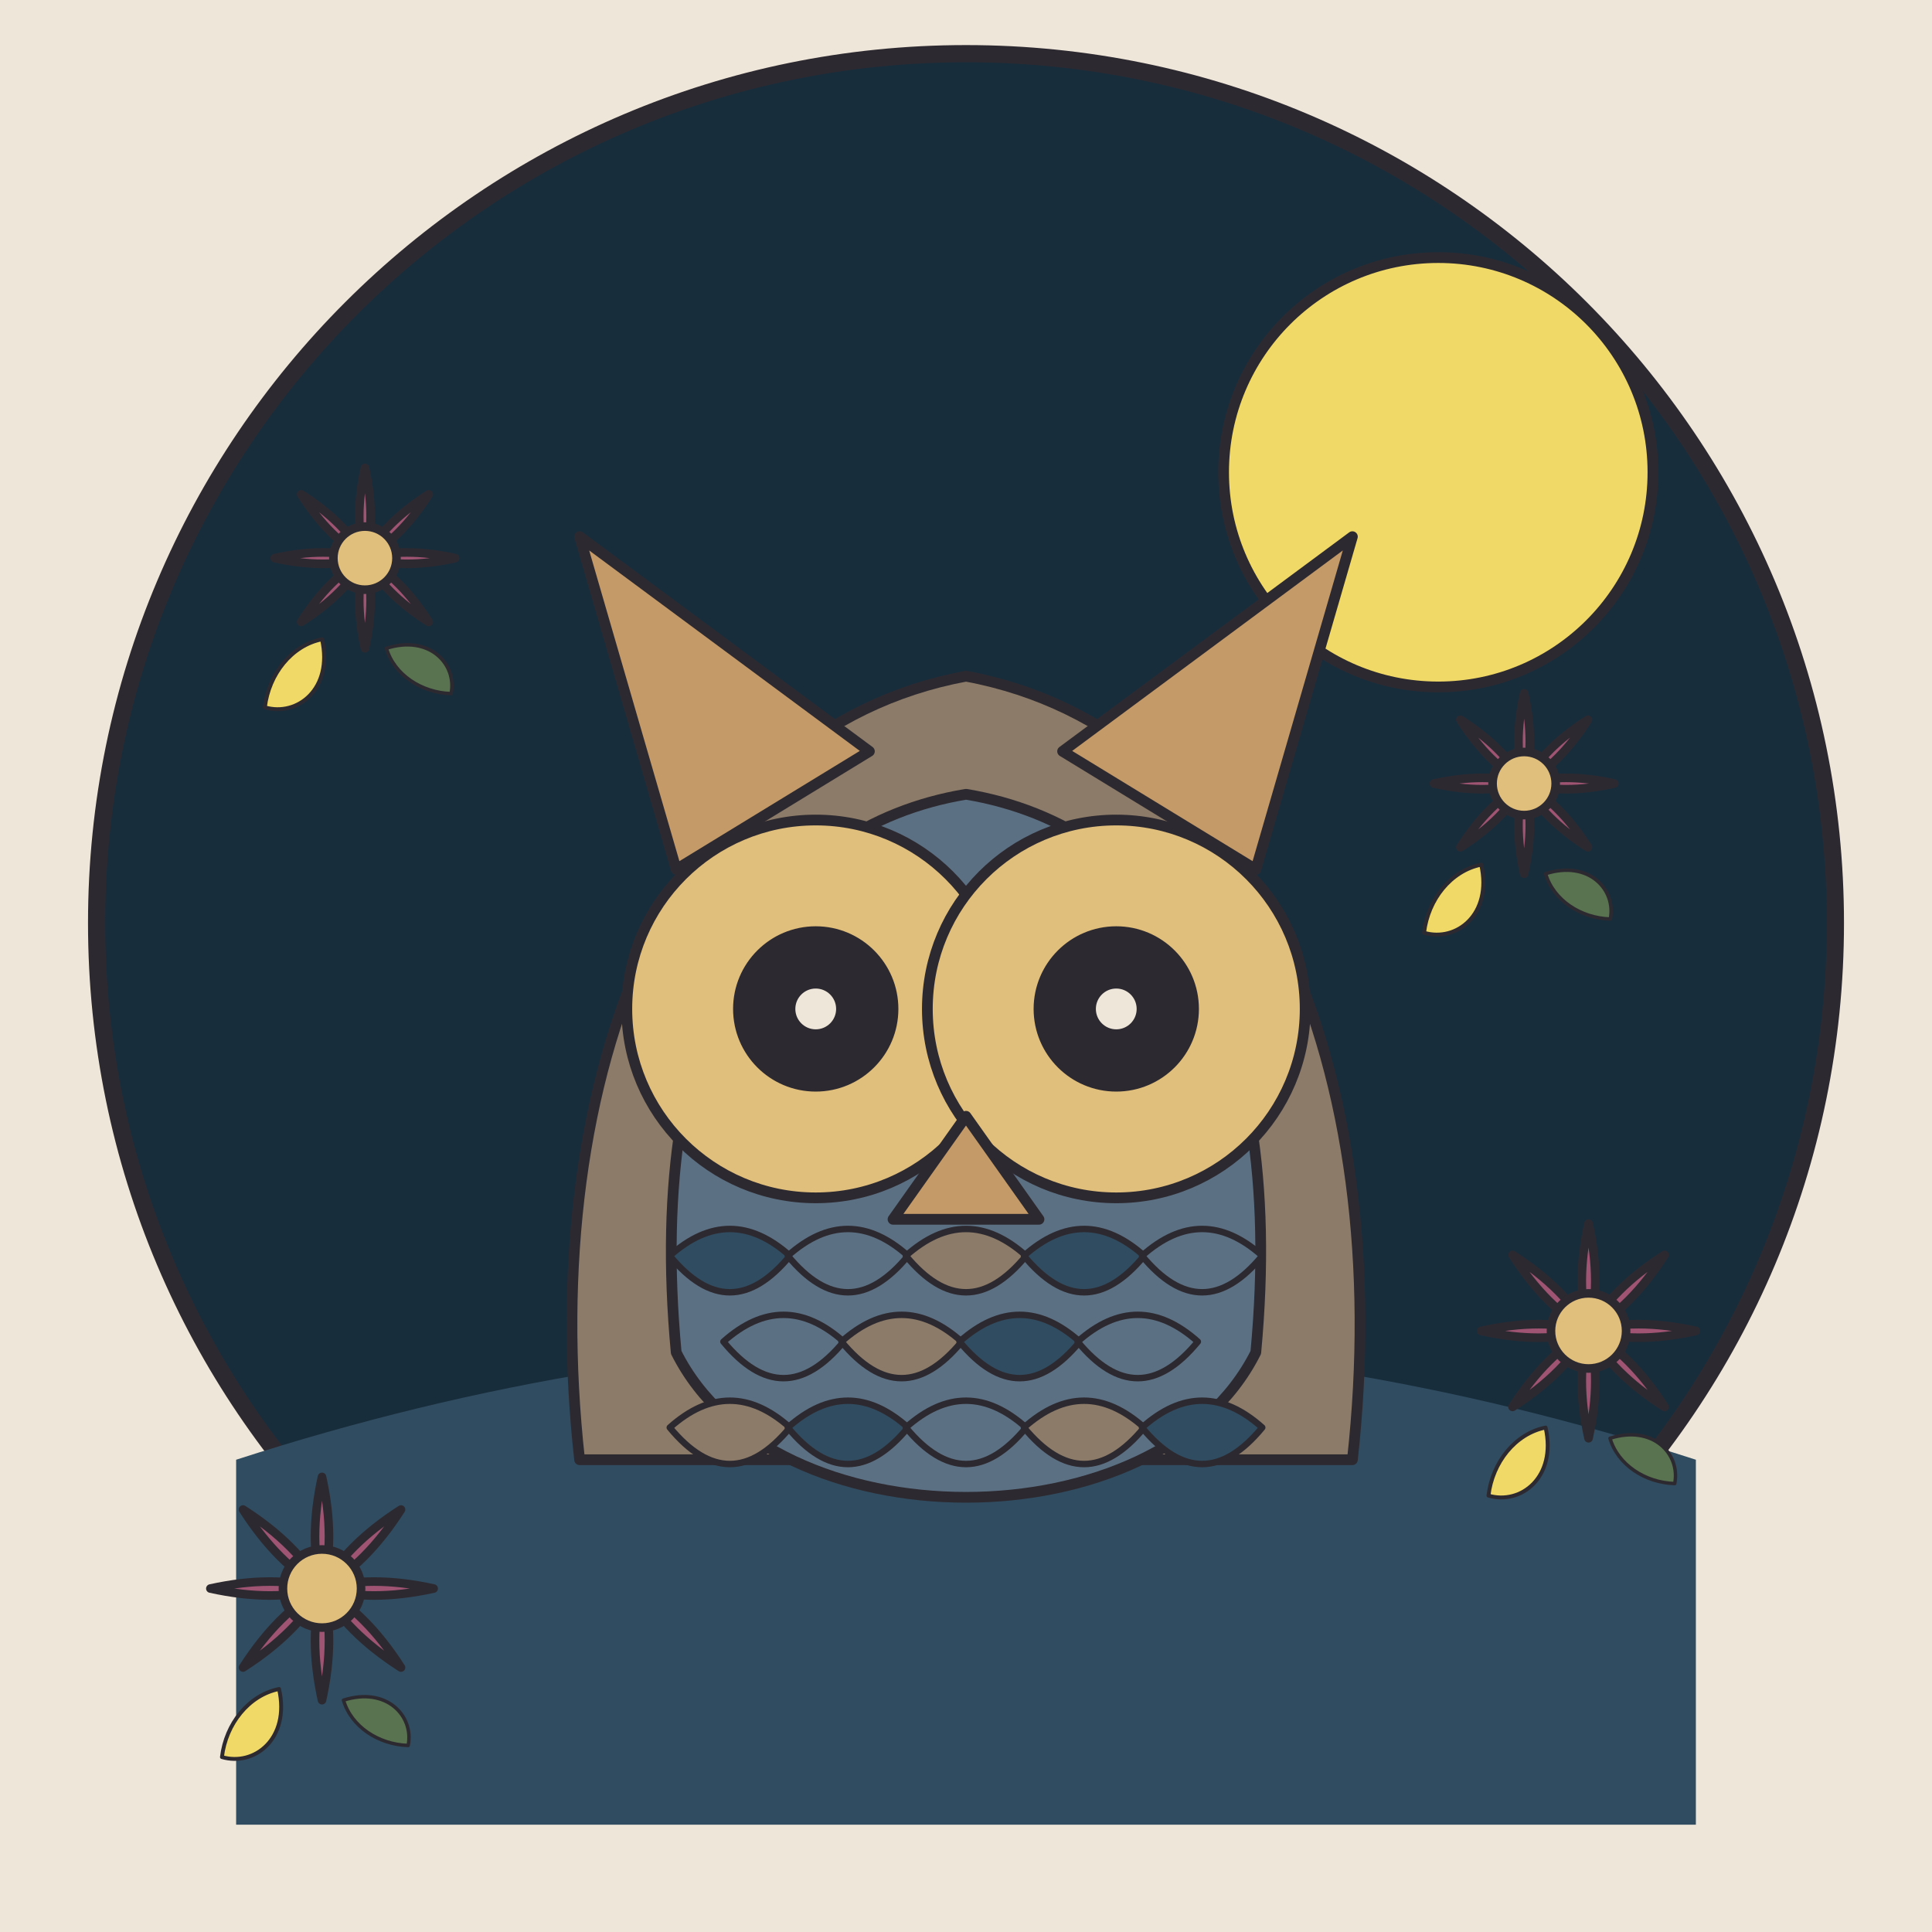
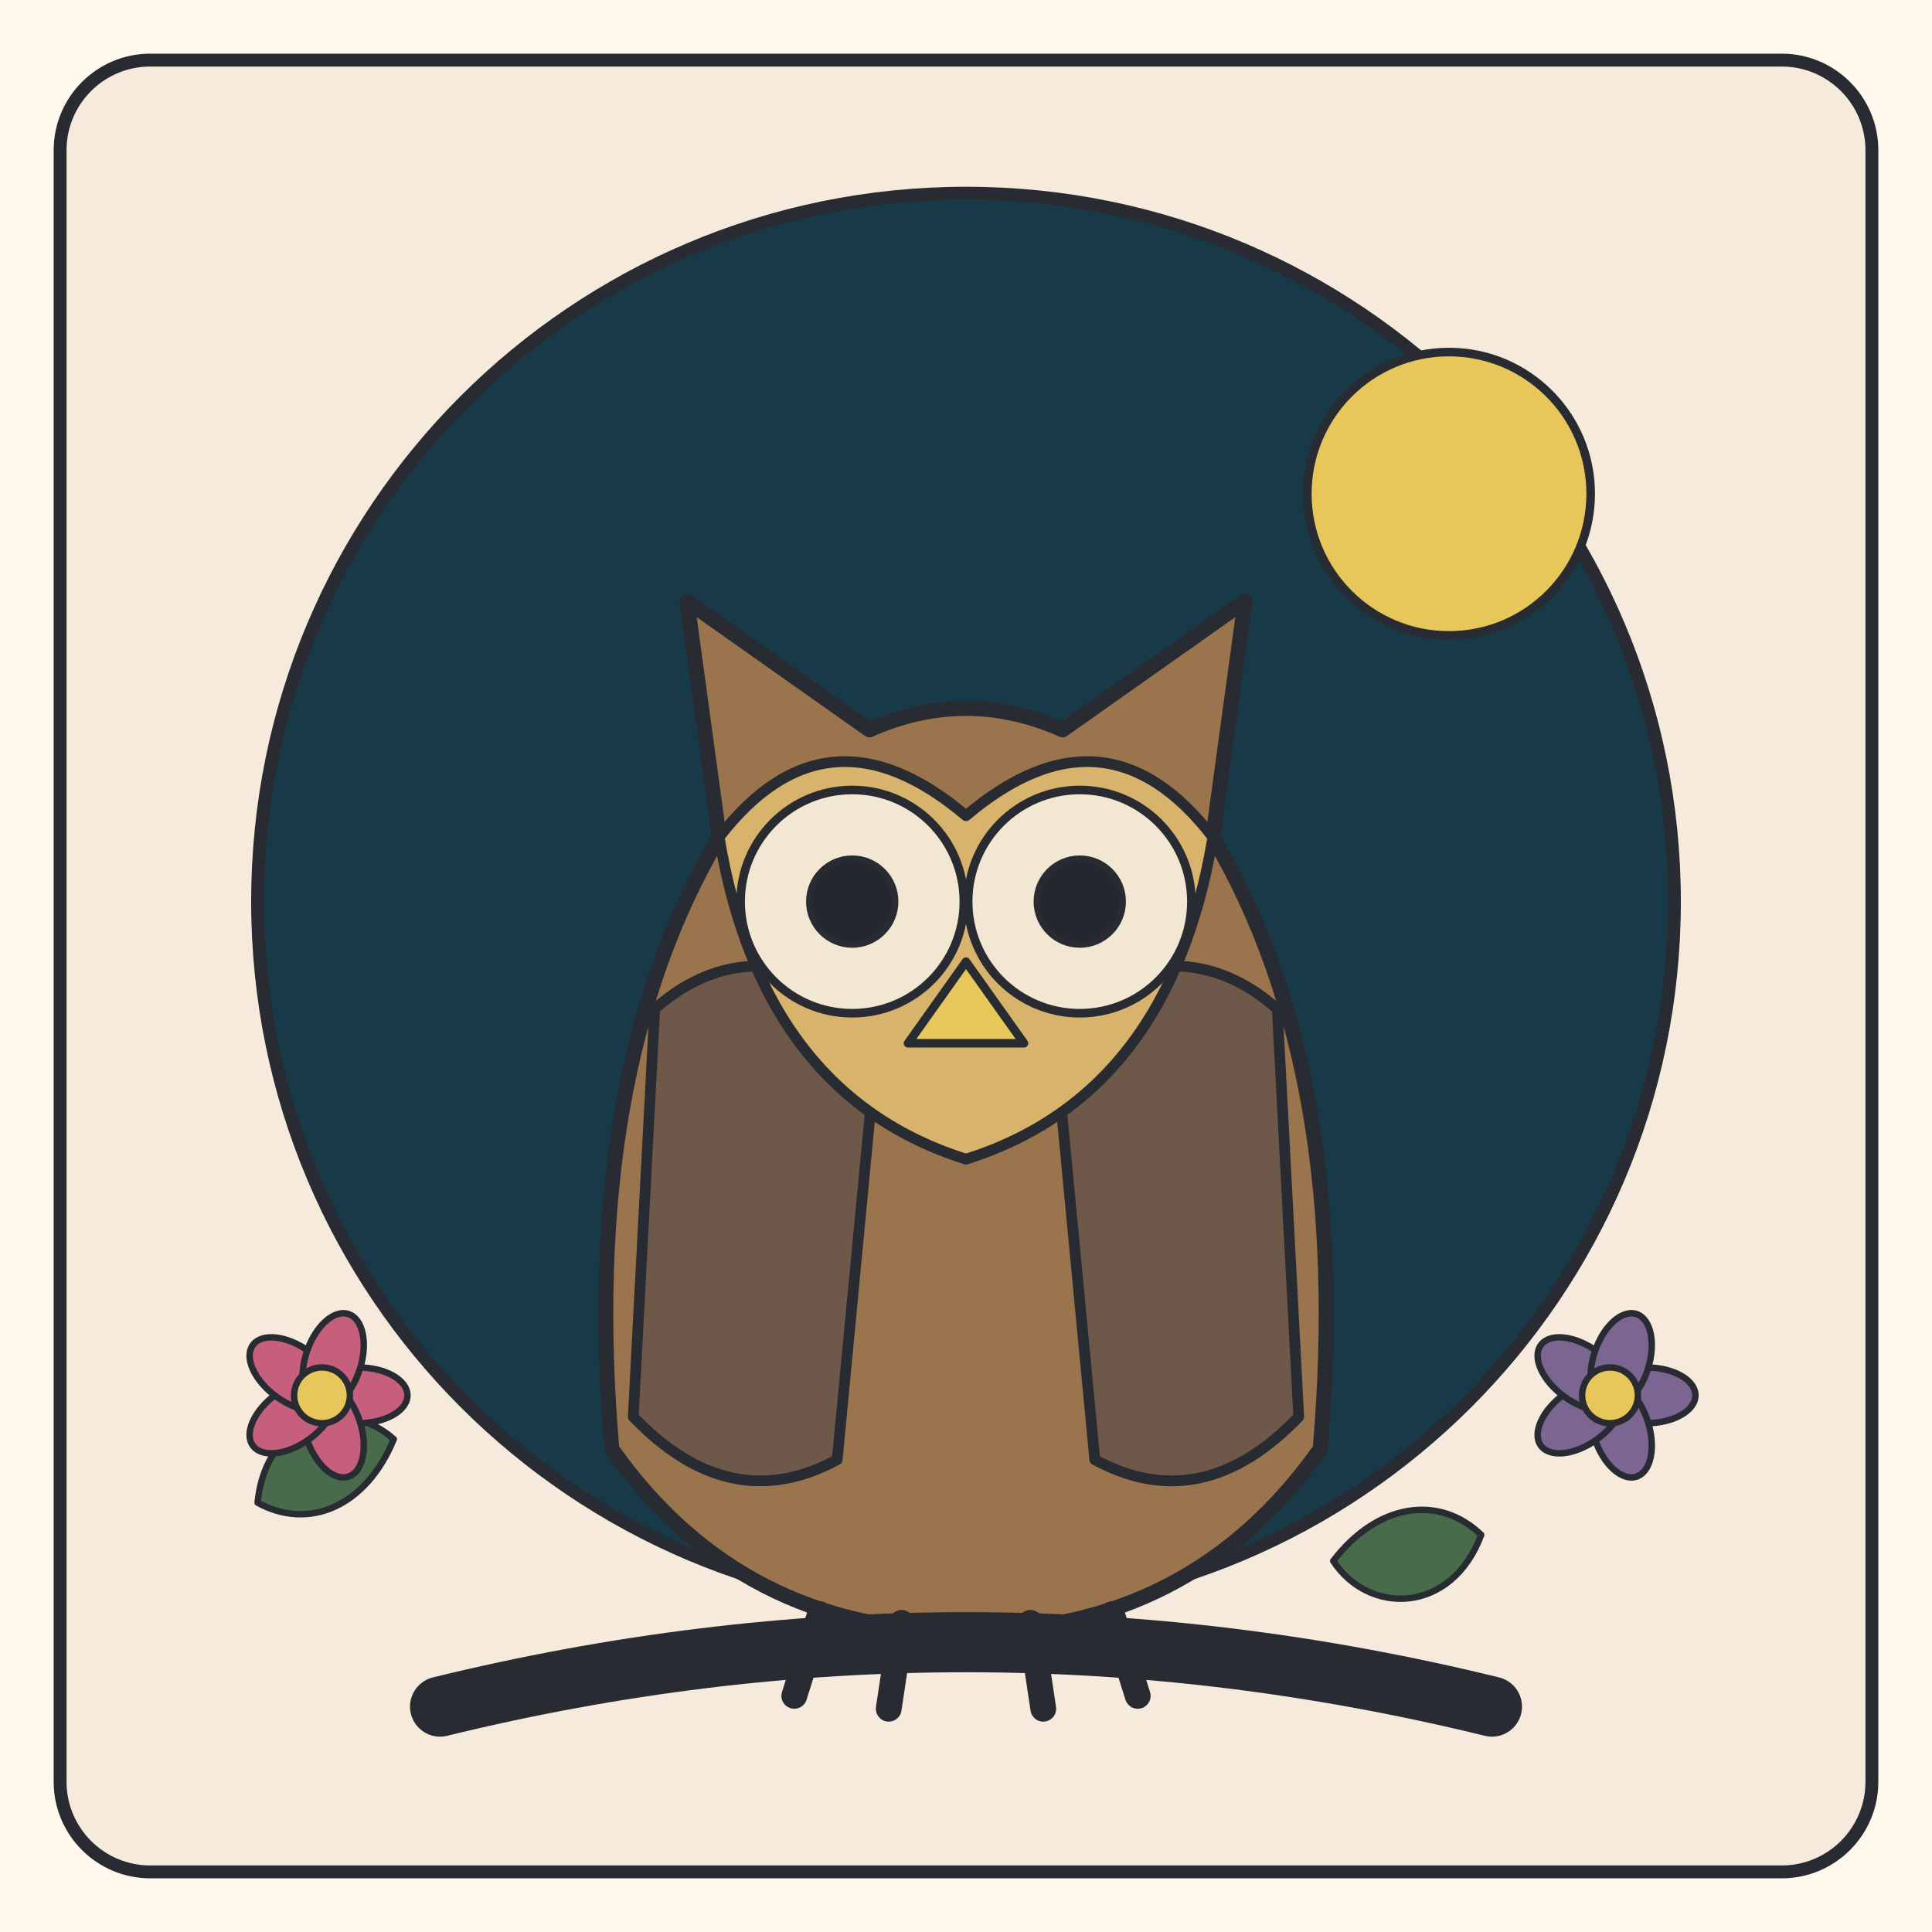
- <svg xmlns="http://www.w3.org/2000/svg" width="900" height="900" viewBox="0 0 900 900" role="img" aria-labelledby="title desc">
-   <rect width="900" height="900" fill="#fffdf8" />
-   <g id="artwork">
-     <rect class="region" data-color="2" x="0" y="0" width="900" height="900" stroke-width="0" fill="#eee6d9" stroke="#2d2930" stroke-linejoin="round" stroke-linecap="round" />
-     <circle class="region" data-color="3" cx="450" cy="430" r="405" stroke-width="8" fill="#182d3b" stroke="#2d2930" stroke-linejoin="round" stroke-linecap="round" />
-     <circle class="region" data-color="9" cx="670" cy="220" r="100" fill="#f0d967" stroke="#2d2930" stroke-width="5" stroke-linejoin="round" stroke-linecap="round" />
-     <path class="region" data-color="4" d="M 110 680 Q 450 570 790 680 L790 850H110Z" stroke-width="0" fill="#304c60" stroke="#2d2930" stroke-linejoin="round" stroke-linecap="round" />
-     <path class="region" data-color="6" d="M 270 680 C 250 500 315 340 450 315 C585 340 650 500 630 680 Z" fill="#8b7b68" stroke="#2d2930" stroke-width="5" stroke-linejoin="round" stroke-linecap="round" />
-     <path class="region" data-color="5" d="M 315 630 C 300 470 360 385 450 370 C540 385 600 470 585 630 C540 720 360 720 315 630 Z" fill="#5c7083" stroke="#2d2930" stroke-width="5" stroke-linejoin="round" stroke-linecap="round" />
-     <circle class="region" data-color="8" cx="380" cy="470" r="88" fill="#e0be7b" stroke="#2d2930" stroke-width="5" stroke-linejoin="round" stroke-linecap="round" />
-     <circle class="region" data-color="8" cx="520" cy="470" r="88" fill="#e0be7b" stroke="#2d2930" stroke-width="5" stroke-linejoin="round" stroke-linecap="round" />
-     <circle class="region" data-color="1" cx="380" cy="470" r="36" fill="#2d2930" stroke="#2d2930" stroke-width="5" stroke-linejoin="round" stroke-linecap="round" />
-     <circle class="region" data-color="1" cx="520" cy="470" r="36" fill="#2d2930" stroke="#2d2930" stroke-width="5" stroke-linejoin="round" stroke-linecap="round" />
-     <circle class="region" data-color="2" cx="380" cy="470" r="12" fill="#eee6d9" stroke="#2d2930" stroke-width="5" stroke-linejoin="round" stroke-linecap="round" />
-     <circle class="region" data-color="2" cx="520" cy="470" r="12" fill="#eee6d9" stroke="#2d2930" stroke-width="5" stroke-linejoin="round" stroke-linecap="round" />
-     <polygon class="region" data-color="7" points="450,520 416,568 484,568" fill="#c39a68" stroke="#2d2930" stroke-width="5" stroke-linejoin="round" stroke-linecap="round" />
-     <path class="region" data-color="7" d="M 315 405 L 270 250 L 405 350 Z" fill="#c39a68" stroke="#2d2930" stroke-width="5" stroke-linejoin="round" stroke-linecap="round" />
-     <path class="region" data-color="7" d="M 585 405 L630 250 L495 350 Z" fill="#c39a68" stroke="#2d2930" stroke-width="5" stroke-linejoin="round" stroke-linecap="round" />
-     <path class="region" data-color="4" d="M 312 585 Q 340 619 368 585 Q 340 560 312 585 Z" stroke-width="3" fill="#304c60" stroke="#2d2930" stroke-linejoin="round" stroke-linecap="round" />
-     <path class="region" data-color="5" d="M 367 585 Q 395 619 423 585 Q 395 560 367 585 Z" stroke-width="3" fill="#5c7083" stroke="#2d2930" stroke-linejoin="round" stroke-linecap="round" />
-     <path class="region" data-color="6" d="M 422 585 Q 450 619 478 585 Q 450 560 422 585 Z" stroke-width="3" fill="#8b7b68" stroke="#2d2930" stroke-linejoin="round" stroke-linecap="round" />
-     <path class="region" data-color="4" d="M 477 585 Q 505 619 533 585 Q 505 560 477 585 Z" stroke-width="3" fill="#304c60" stroke="#2d2930" stroke-linejoin="round" stroke-linecap="round" />
-     <path class="region" data-color="5" d="M 532 585 Q 560 619 588 585 Q 560 560 532 585 Z" stroke-width="3" fill="#5c7083" stroke="#2d2930" stroke-linejoin="round" stroke-linecap="round" />
-     <path class="region" data-color="5" d="M 337 625 Q 365 659 393 625 Q 365 600 337 625 Z" stroke-width="3" fill="#5c7083" stroke="#2d2930" stroke-linejoin="round" stroke-linecap="round" />
-     <path class="region" data-color="6" d="M 392 625 Q 420 659 448 625 Q 420 600 392 625 Z" stroke-width="3" fill="#8b7b68" stroke="#2d2930" stroke-linejoin="round" stroke-linecap="round" />
-     <path class="region" data-color="4" d="M 447 625 Q 475 659 503 625 Q 475 600 447 625 Z" stroke-width="3" fill="#304c60" stroke="#2d2930" stroke-linejoin="round" stroke-linecap="round" />
-     <path class="region" data-color="5" d="M 502 625 Q 530 659 558 625 Q 530 600 502 625 Z" stroke-width="3" fill="#5c7083" stroke="#2d2930" stroke-linejoin="round" stroke-linecap="round" />
-     <path class="region" data-color="6" d="M 312 665 Q 340 699 368 665 Q 340 640 312 665 Z" stroke-width="3" fill="#8b7b68" stroke="#2d2930" stroke-linejoin="round" stroke-linecap="round" />
-     <path class="region" data-color="4" d="M 367 665 Q 395 699 423 665 Q 395 640 367 665 Z" stroke-width="3" fill="#304c60" stroke="#2d2930" stroke-linejoin="round" stroke-linecap="round" />
-     <path class="region" data-color="5" d="M 422 665 Q 450 699 478 665 Q 450 640 422 665 Z" stroke-width="3" fill="#5c7083" stroke="#2d2930" stroke-linejoin="round" stroke-linecap="round" />
-     <path class="region" data-color="6" d="M 477 665 Q 505 699 533 665 Q 505 640 477 665 Z" stroke-width="3" fill="#8b7b68" stroke="#2d2930" stroke-linejoin="round" stroke-linecap="round" />
-     <path class="region" data-color="4" d="M 532 665 Q 560 699 588 665 Q 560 640 532 665 Z" stroke-width="3" fill="#304c60" stroke="#2d2930" stroke-linejoin="round" stroke-linecap="round" />
-     <path class="region" data-color="11" d="M 170 260 Q 175.3 241.9 170.0 218.0 Q 164.7 241.9 170 260 Z" stroke-width="4" fill="#9e5472" stroke="#2d2930" stroke-linejoin="round" stroke-linecap="round" />
-     <path class="region" data-color="11" d="M 170 260 Q 186.6 250.9 199.7 230.3 Q 179.1 243.4 170 260 Z" stroke-width="4" fill="#9e5472" stroke="#2d2930" stroke-linejoin="round" stroke-linecap="round" />
-     <path class="region" data-color="11" d="M 170 260 Q 188.1 265.3 212.0 260.0 Q 188.1 254.7 170 260 Z" stroke-width="4" fill="#9e5472" stroke="#2d2930" stroke-linejoin="round" stroke-linecap="round" />
-     <path class="region" data-color="11" d="M 170 260 Q 179.1 276.6 199.7 289.7 Q 186.6 269.1 170 260 Z" stroke-width="4" fill="#9e5472" stroke="#2d2930" stroke-linejoin="round" stroke-linecap="round" />
-     <path class="region" data-color="11" d="M 170 260 Q 164.7 278.1 170.0 302.0 Q 175.3 278.1 170 260 Z" stroke-width="4" fill="#9e5472" stroke="#2d2930" stroke-linejoin="round" stroke-linecap="round" />
-     <path class="region" data-color="11" d="M 170 260 Q 153.4 269.1 140.3 289.7 Q 160.9 276.6 170 260 Z" stroke-width="4" fill="#9e5472" stroke="#2d2930" stroke-linejoin="round" stroke-linecap="round" />
-     <path class="region" data-color="11" d="M 170 260 Q 151.9 254.7 128.0 260.0 Q 151.9 265.3 170 260 Z" stroke-width="4" fill="#9e5472" stroke="#2d2930" stroke-linejoin="round" stroke-linecap="round" />
-     <path class="region" data-color="11" d="M 170 260 Q 160.9 243.4 140.3 230.3 Q 153.4 250.9 170 260 Z" stroke-width="4" fill="#9e5472" stroke="#2d2930" stroke-linejoin="round" stroke-linecap="round" />
-     <circle class="region" data-color="8" cx="170" cy="260" r="14.7" stroke-width="4" fill="#e0be7b" stroke="#2d2930" stroke-linejoin="round" stroke-linecap="round" />
-     <path class="region" data-color="9" d="M 0 0 C 32 -42 78 -32 92 0 C 63 19 25 20 0 0 Z" fill="#f0d967" stroke="#2d2930" stroke-width="4" stroke-linejoin="round" transform="translate(150 297.8) rotate(130) scale(0.45)" />
-     <path class="region" data-color="10" d="M 0 0 C 32 -42 78 -32 92 0 C 63 19 25 20 0 0 Z" fill="#59724f" stroke="#2d2930" stroke-width="4" stroke-linejoin="round" transform="translate(180 302) rotate(35) scale(0.4)" />
-     <path class="region" data-color="11" d="M 150 740 Q 156.5 717.5 150.0 688.0 Q 143.5 717.5 150 740 Z" stroke-width="4" fill="#9e5472" stroke="#2d2930" stroke-linejoin="round" stroke-linecap="round" />
-     <path class="region" data-color="11" d="M 150 740 Q 170.5 728.7 186.8 703.2 Q 161.3 719.5 150 740 Z" stroke-width="4" fill="#9e5472" stroke="#2d2930" stroke-linejoin="round" stroke-linecap="round" />
-     <path class="region" data-color="11" d="M 150 740 Q 172.5 746.5 202.0 740.0 Q 172.5 733.5 150 740 Z" stroke-width="4" fill="#9e5472" stroke="#2d2930" stroke-linejoin="round" stroke-linecap="round" />
-     <path class="region" data-color="11" d="M 150 740 Q 161.3 760.5 186.8 776.8 Q 170.5 751.3 150 740 Z" stroke-width="4" fill="#9e5472" stroke="#2d2930" stroke-linejoin="round" stroke-linecap="round" />
-     <path class="region" data-color="11" d="M 150 740 Q 143.5 762.5 150.0 792.0 Q 156.5 762.5 150 740 Z" stroke-width="4" fill="#9e5472" stroke="#2d2930" stroke-linejoin="round" stroke-linecap="round" />
-     <path class="region" data-color="11" d="M 150 740 Q 129.5 751.3 113.2 776.8 Q 138.7 760.5 150 740 Z" stroke-width="4" fill="#9e5472" stroke="#2d2930" stroke-linejoin="round" stroke-linecap="round" />
-     <path class="region" data-color="11" d="M 150 740 Q 127.5 733.5 98.0 740.0 Q 127.5 746.5 150 740 Z" stroke-width="4" fill="#9e5472" stroke="#2d2930" stroke-linejoin="round" stroke-linecap="round" />
-     <path class="region" data-color="11" d="M 150 740 Q 138.7 719.5 113.2 703.2 Q 129.5 728.7 150 740 Z" stroke-width="4" fill="#9e5472" stroke="#2d2930" stroke-linejoin="round" stroke-linecap="round" />
-     <circle class="region" data-color="8" cx="150" cy="740" r="18.2" stroke-width="4" fill="#e0be7b" stroke="#2d2930" stroke-linejoin="round" stroke-linecap="round" />
-     <path class="region" data-color="9" d="M 0 0 C 32 -42 78 -32 92 0 C 63 19 25 20 0 0 Z" fill="#f0d967" stroke="#2d2930" stroke-width="4" stroke-linejoin="round" transform="translate(130 786.8) rotate(130) scale(0.45)" />
-     <path class="region" data-color="10" d="M 0 0 C 32 -42 78 -32 92 0 C 63 19 25 20 0 0 Z" fill="#59724f" stroke="#2d2930" stroke-width="4" stroke-linejoin="round" transform="translate(160 792) rotate(35) scale(0.4)" />
-     <path class="region" data-color="11" d="M 740 620 Q 746.3 598.4 740.0 570.0 Q 733.7 598.4 740 620 Z" stroke-width="4" fill="#9e5472" stroke="#2d2930" stroke-linejoin="round" stroke-linecap="round" />
-     <path class="region" data-color="11" d="M 740 620 Q 759.7 609.2 775.4 584.6 Q 750.8 600.3 740 620 Z" stroke-width="4" fill="#9e5472" stroke="#2d2930" stroke-linejoin="round" stroke-linecap="round" />
-     <path class="region" data-color="11" d="M 740 620 Q 761.6 626.3 790.0 620.0 Q 761.6 613.7 740 620 Z" stroke-width="4" fill="#9e5472" stroke="#2d2930" stroke-linejoin="round" stroke-linecap="round" />
-     <path class="region" data-color="11" d="M 740 620 Q 750.8 639.7 775.4 655.4 Q 759.7 630.8 740 620 Z" stroke-width="4" fill="#9e5472" stroke="#2d2930" stroke-linejoin="round" stroke-linecap="round" />
-     <path class="region" data-color="11" d="M 740 620 Q 733.7 641.6 740.0 670.0 Q 746.3 641.6 740 620 Z" stroke-width="4" fill="#9e5472" stroke="#2d2930" stroke-linejoin="round" stroke-linecap="round" />
-     <path class="region" data-color="11" d="M 740 620 Q 720.3 630.8 704.6 655.4 Q 729.2 639.7 740 620 Z" stroke-width="4" fill="#9e5472" stroke="#2d2930" stroke-linejoin="round" stroke-linecap="round" />
-     <path class="region" data-color="11" d="M 740 620 Q 718.4 613.7 690.0 620.0 Q 718.4 626.3 740 620 Z" stroke-width="4" fill="#9e5472" stroke="#2d2930" stroke-linejoin="round" stroke-linecap="round" />
-     <path class="region" data-color="11" d="M 740 620 Q 729.2 600.3 704.6 584.6 Q 720.3 609.2 740 620 Z" stroke-width="4" fill="#9e5472" stroke="#2d2930" stroke-linejoin="round" stroke-linecap="round" />
-     <circle class="region" data-color="8" cx="740" cy="620" r="17.5" stroke-width="4" fill="#e0be7b" stroke="#2d2930" stroke-linejoin="round" stroke-linecap="round" />
-     <path class="region" data-color="9" d="M 0 0 C 32 -42 78 -32 92 0 C 63 19 25 20 0 0 Z" fill="#f0d967" stroke="#2d2930" stroke-width="4" stroke-linejoin="round" transform="translate(720 665.0) rotate(130) scale(0.45)" />
-     <path class="region" data-color="10" d="M 0 0 C 32 -42 78 -32 92 0 C 63 19 25 20 0 0 Z" fill="#59724f" stroke="#2d2930" stroke-width="4" stroke-linejoin="round" transform="translate(750 670) rotate(35) scale(0.4)" />
-     <path class="region" data-color="11" d="M 710 365 Q 715.3 346.9 710.0 323.0 Q 704.7 346.9 710 365 Z" stroke-width="4" fill="#9e5472" stroke="#2d2930" stroke-linejoin="round" stroke-linecap="round" />
-     <path class="region" data-color="11" d="M 710 365 Q 726.6 355.9 739.7 335.3 Q 719.1 348.4 710 365 Z" stroke-width="4" fill="#9e5472" stroke="#2d2930" stroke-linejoin="round" stroke-linecap="round" />
-     <path class="region" data-color="11" d="M 710 365 Q 728.1 370.3 752.0 365.0 Q 728.1 359.7 710 365 Z" stroke-width="4" fill="#9e5472" stroke="#2d2930" stroke-linejoin="round" stroke-linecap="round" />
-     <path class="region" data-color="11" d="M 710 365 Q 719.1 381.6 739.7 394.7 Q 726.6 374.1 710 365 Z" stroke-width="4" fill="#9e5472" stroke="#2d2930" stroke-linejoin="round" stroke-linecap="round" />
-     <path class="region" data-color="11" d="M 710 365 Q 704.7 383.1 710.0 407.0 Q 715.3 383.1 710 365 Z" stroke-width="4" fill="#9e5472" stroke="#2d2930" stroke-linejoin="round" stroke-linecap="round" />
-     <path class="region" data-color="11" d="M 710 365 Q 693.4 374.1 680.3 394.7 Q 700.9 381.6 710 365 Z" stroke-width="4" fill="#9e5472" stroke="#2d2930" stroke-linejoin="round" stroke-linecap="round" />
-     <path class="region" data-color="11" d="M 710 365 Q 691.9 359.7 668.0 365.0 Q 691.9 370.3 710 365 Z" stroke-width="4" fill="#9e5472" stroke="#2d2930" stroke-linejoin="round" stroke-linecap="round" />
-     <path class="region" data-color="11" d="M 710 365 Q 700.9 348.4 680.3 335.3 Q 693.4 355.9 710 365 Z" stroke-width="4" fill="#9e5472" stroke="#2d2930" stroke-linejoin="round" stroke-linecap="round" />
-     <circle class="region" data-color="8" cx="710" cy="365" r="14.7" stroke-width="4" fill="#e0be7b" stroke="#2d2930" stroke-linejoin="round" stroke-linecap="round" />
-     <path class="region" data-color="9" d="M 0 0 C 32 -42 78 -32 92 0 C 63 19 25 20 0 0 Z" fill="#f0d967" stroke="#2d2930" stroke-width="4" stroke-linejoin="round" transform="translate(690 402.8) rotate(130) scale(0.45)" />
-     <path class="region" data-color="10" d="M 0 0 C 32 -42 78 -32 92 0 C 63 19 25 20 0 0 Z" fill="#59724f" stroke="#2d2930" stroke-width="4" stroke-linejoin="round" transform="translate(720 407) rotate(35) scale(0.4)" />
+ <svg xmlns="http://www.w3.org/2000/svg" width="900" height="900" viewBox="0 0 900 900" role="img" aria-labelledby="title desc" data-pbn-preview="colored" data-pbn-standard="mandala-v5-reference-based">
+   <style>
+ :root{--line:#292b32;--paper:#fff9ed}.region{cursor:pointer;transition:filter .12s ease,fill .12s ease,stroke .12s ease;vector-effect:non-scaling-stroke;stroke-linejoin:round;stroke-linecap:round}.region:hover,.region:focus{filter:brightness(.92);outline:none}.pbn-number{font-family:Arial,Helvetica,sans-serif;font-weight:900;fill:#292b32;stroke:#fffdf8;stroke-width:5;paint-order:stroke fill;pointer-events:none}.legend-label{font-family:Arial,Helvetica,sans-serif;fill:#292b32}.legend-swatch{stroke:#292b32;stroke-width:2}.control{cursor:pointer}.control:hover{filter:brightness(.96)}.fixed-text{font-family:Arial,Helvetica,sans-serif;font-weight:900;fill:#25262d;stroke:#fffaf0;stroke-width:1.5;paint-order:stroke fill;letter-spacing:.5px}.fine{fill:none;stroke:#292b32;stroke-width:5;stroke-linecap:round;stroke-linejoin:round}.thin{fill:none;stroke:#292b32;stroke-width:3;stroke-linecap:round;stroke-linejoin:round}</style>
+   <rect width="900" height="900" fill="#fff9ed" />
+   <g id="art-stage">
+     <g id="artwork">
+       <rect class="region" data-color="1" data-suggested="#f5eadb" fill="#f5eadb" x="28" y="28" width="844" height="844" rx="42" stroke="#292b32" stroke-width="6" />
+       <circle class="region" data-color="2" data-suggested="#173948" fill="#173948" cx="450" cy="420" r="330" stroke="#292b32" stroke-width="6" />
+       <circle class="region" data-color="3" data-suggested="#e7c75a" fill="#e7c75a" cx="675" cy="230" r="66" stroke="#292b32" stroke-width="4" />
+       <path class="region" data-color="4" data-suggested="#9a744d" fill="#9a744d" d="M285 675 Q270 500 335 390 L320 280 L405 340 Q450 320 495 340 L580 280 L565 390 Q630 500 615 675 Q555 760 450 760 Q345 760 285 675 Z" stroke="#292b32" stroke-width="7" />
+       <path class="region" data-color="8" data-suggested="#6d5849" fill="#6d5849" d="M305 470 Q350 430 410 470 L390 680 Q340 707 295 660 Z" stroke="#292b32" stroke-width="5" />
+       <path class="region" data-color="8" data-suggested="#6d5849" fill="#6d5849" d="M490 470 Q550 430 595 470 L605 660 Q560 707 510 680 Z" stroke="#292b32" stroke-width="5" />
+       <path class="region" data-color="5" data-suggested="#d7b36b" fill="#d7b36b" d="M335 390 Q385 325 450 380 Q515 325 565 390 Q545 510 450 540 Q355 510 335 390 Z" stroke="#292b32" stroke-width="5" />
+       <circle class="region" data-color="6" data-suggested="#f1e7d3" fill="#f1e7d3" cx="397" cy="420" r="52" stroke="#292b32" stroke-width="4" />
+       <circle class="region" data-color="6" data-suggested="#f1e7d3" fill="#f1e7d3" cx="503" cy="420" r="52" stroke="#292b32" stroke-width="4" />
+       <circle class="region" data-color="7" data-suggested="#24282e" fill="#24282e" cx="397" cy="420" r="20" stroke="#292b32" stroke-width="3" />
+       <circle class="region" data-color="7" data-suggested="#24282e" fill="#24282e" cx="503" cy="420" r="20" stroke="#292b32" stroke-width="3" />
+       <path class="region" data-color="3" data-suggested="#e7c75a" fill="#e7c75a" d="M450 448 L423 486 L477 486 Z" stroke="#292b32" stroke-width="4" />
+       <path class="region" data-color="4" data-suggested="#9a744d" d="M382 752 L370 790 M420 756 L414 796 M480 756 L486 796 M518 752 L530 790" fill="none" stroke="#292b32" stroke-width="12" data-paint-mode="stroke" />
+       <path class="region" data-color="4" data-suggested="#9a744d" d="M205 795 Q450 735 695 795" fill="none" stroke="#292b32" stroke-width="28" data-paint-mode="stroke" />
+       <path class="region" data-color="9" data-suggested="#486b4c" fill="#486b4c" d="M 120 700 C 140 666 178 672 190 700 C 165 723 136 722 120 700 Z" transform="rotate(-25 120 700)" stroke="#292b32" stroke-width="3" />
+       <path class="region" data-color="9" data-suggested="#486b4c" fill="#486b4c" d="M 690 715 C 710 681 748 687 760 715 C 735 738 706 737 690 715 Z" transform="rotate(170 690 715)" stroke="#292b32" stroke-width="3" />
+       <ellipse class="region" data-color="10" data-suggested="#c65f7c" fill="#c65f7c" cx="166.8" cy="650.0" rx="13" ry="23" transform="rotate(90 166.8 650.0)" stroke="#292b32" stroke-width="3" />
+       <ellipse class="region" data-color="10" data-suggested="#c65f7c" fill="#c65f7c" cx="155.2" cy="666.0" rx="13" ry="23" transform="rotate(162 155.2 666.0)" stroke="#292b32" stroke-width="3" />
+       <ellipse class="region" data-color="10" data-suggested="#c65f7c" fill="#c65f7c" cx="136.4" cy="659.9" rx="13" ry="23" transform="rotate(234 136.4 659.9)" stroke="#292b32" stroke-width="3" />
+       <ellipse class="region" data-color="10" data-suggested="#c65f7c" fill="#c65f7c" cx="136.4" cy="640.1" rx="13" ry="23" transform="rotate(306 136.4 640.1)" stroke="#292b32" stroke-width="3" />
+       <ellipse class="region" data-color="10" data-suggested="#c65f7c" fill="#c65f7c" cx="155.2" cy="634.0" rx="13" ry="23" transform="rotate(378 155.2 634.0)" stroke="#292b32" stroke-width="3" />
+       <circle class="region" data-color="3" data-suggested="#e7c75a" fill="#e7c75a" cx="150" cy="650" r="13" stroke="#292b32" stroke-width="3" />
+       <ellipse class="region" data-color="11" data-suggested="#7b6591" fill="#7b6591" cx="766.8" cy="650.0" rx="13" ry="23" transform="rotate(90 766.8 650.0)" stroke="#292b32" stroke-width="3" />
+       <ellipse class="region" data-color="11" data-suggested="#7b6591" fill="#7b6591" cx="755.2" cy="666.0" rx="13" ry="23" transform="rotate(162 755.2 666.0)" stroke="#292b32" stroke-width="3" />
+       <ellipse class="region" data-color="11" data-suggested="#7b6591" fill="#7b6591" cx="736.4" cy="659.9" rx="13" ry="23" transform="rotate(234 736.4 659.9)" stroke="#292b32" stroke-width="3" />
+       <ellipse class="region" data-color="11" data-suggested="#7b6591" fill="#7b6591" cx="736.4" cy="640.1" rx="13" ry="23" transform="rotate(306 736.4 640.1)" stroke="#292b32" stroke-width="3" />
+       <ellipse class="region" data-color="11" data-suggested="#7b6591" fill="#7b6591" cx="755.2" cy="634.0" rx="13" ry="23" transform="rotate(378 755.2 634.0)" stroke="#292b32" stroke-width="3" />
+       <circle class="region" data-color="3" data-suggested="#e7c75a" fill="#e7c75a" cx="750" cy="650" r="13" stroke="#292b32" stroke-width="3" />
+     </g>
+     <g id="number-labels" pointer-events="none" />
  </g>
-   <g id="number-labels" pointer-events="none" />
  <g id="legend" display="none">
    <rect id="legend-bg" x="15" y="900" width="870" height="220" rx="16" fill="#fffdf8" stroke="#6f5a43" stroke-width="3" />
-     <text x="40" y="930" font-family="Georgia,serif" font-size="18" font-weight="700" fill="#3d342c">Suggested colors — click regions to fill; Shift-click to clear</text>
+     <text x="34" y="927" font-family="Georgia,serif" font-size="17" font-weight="700" fill="#3d342c">Suggested colors — click one region; Shift-click paints every matching number</text>
  </g>
</svg>
